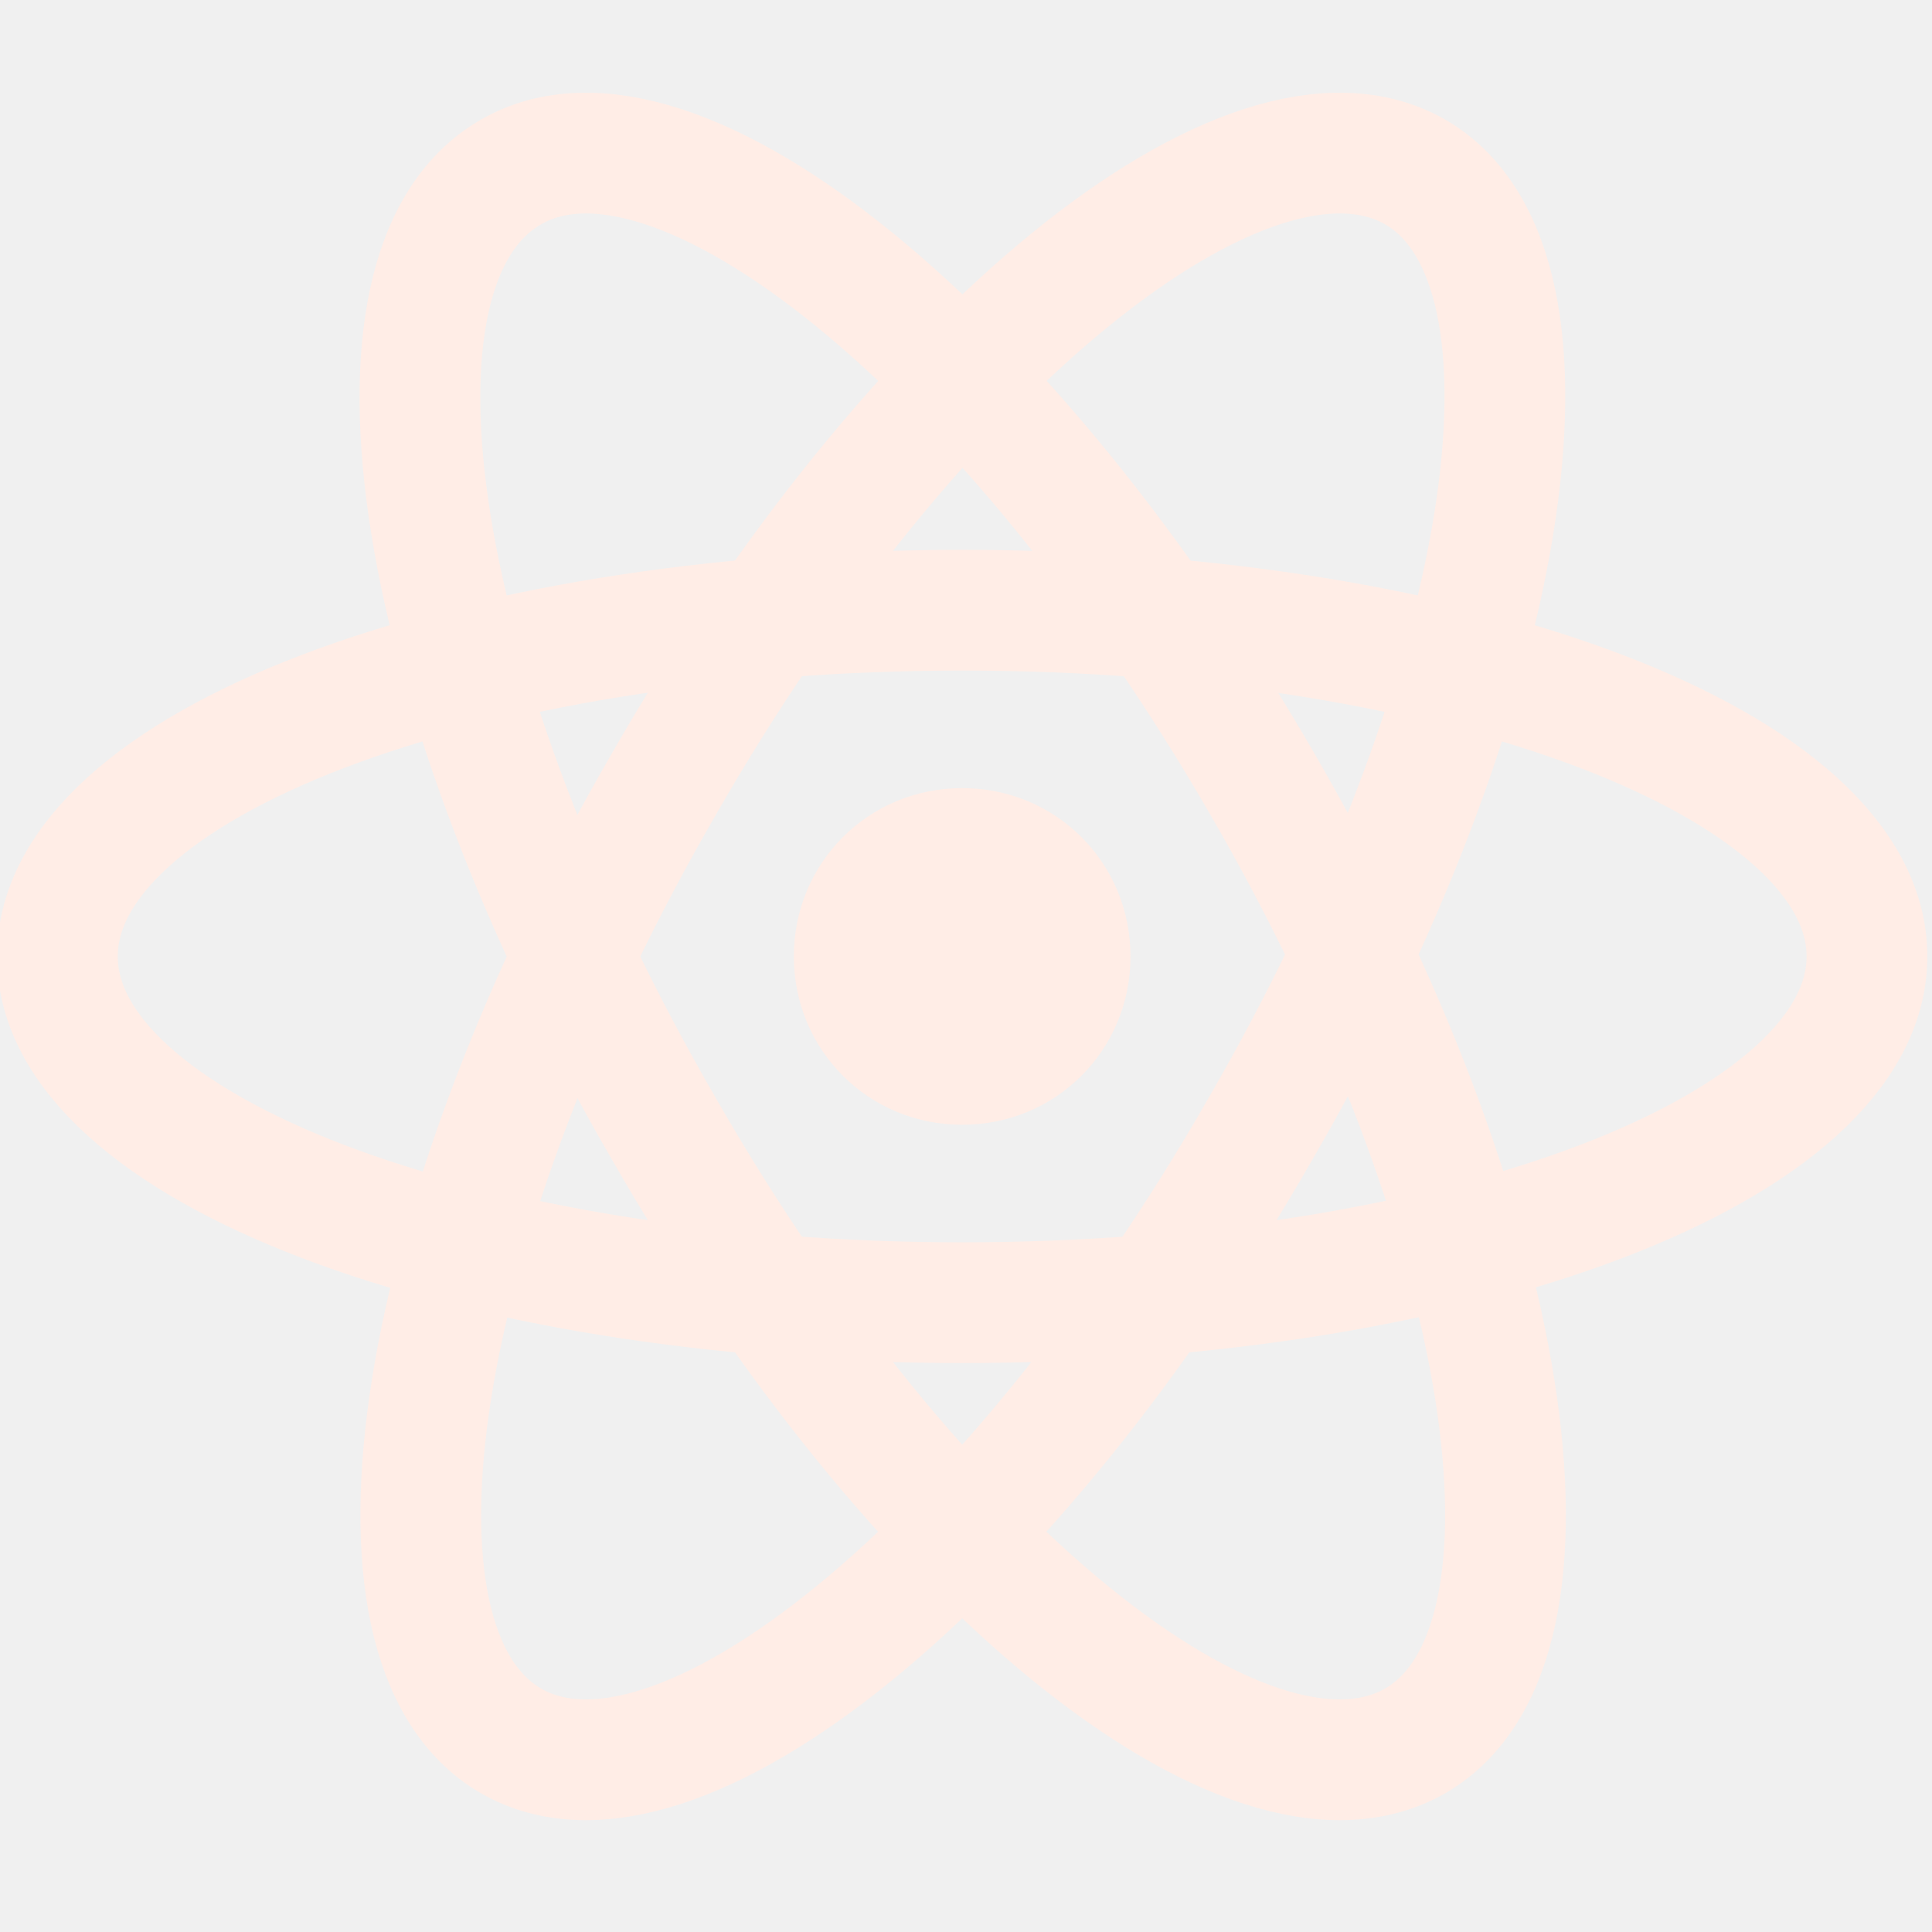
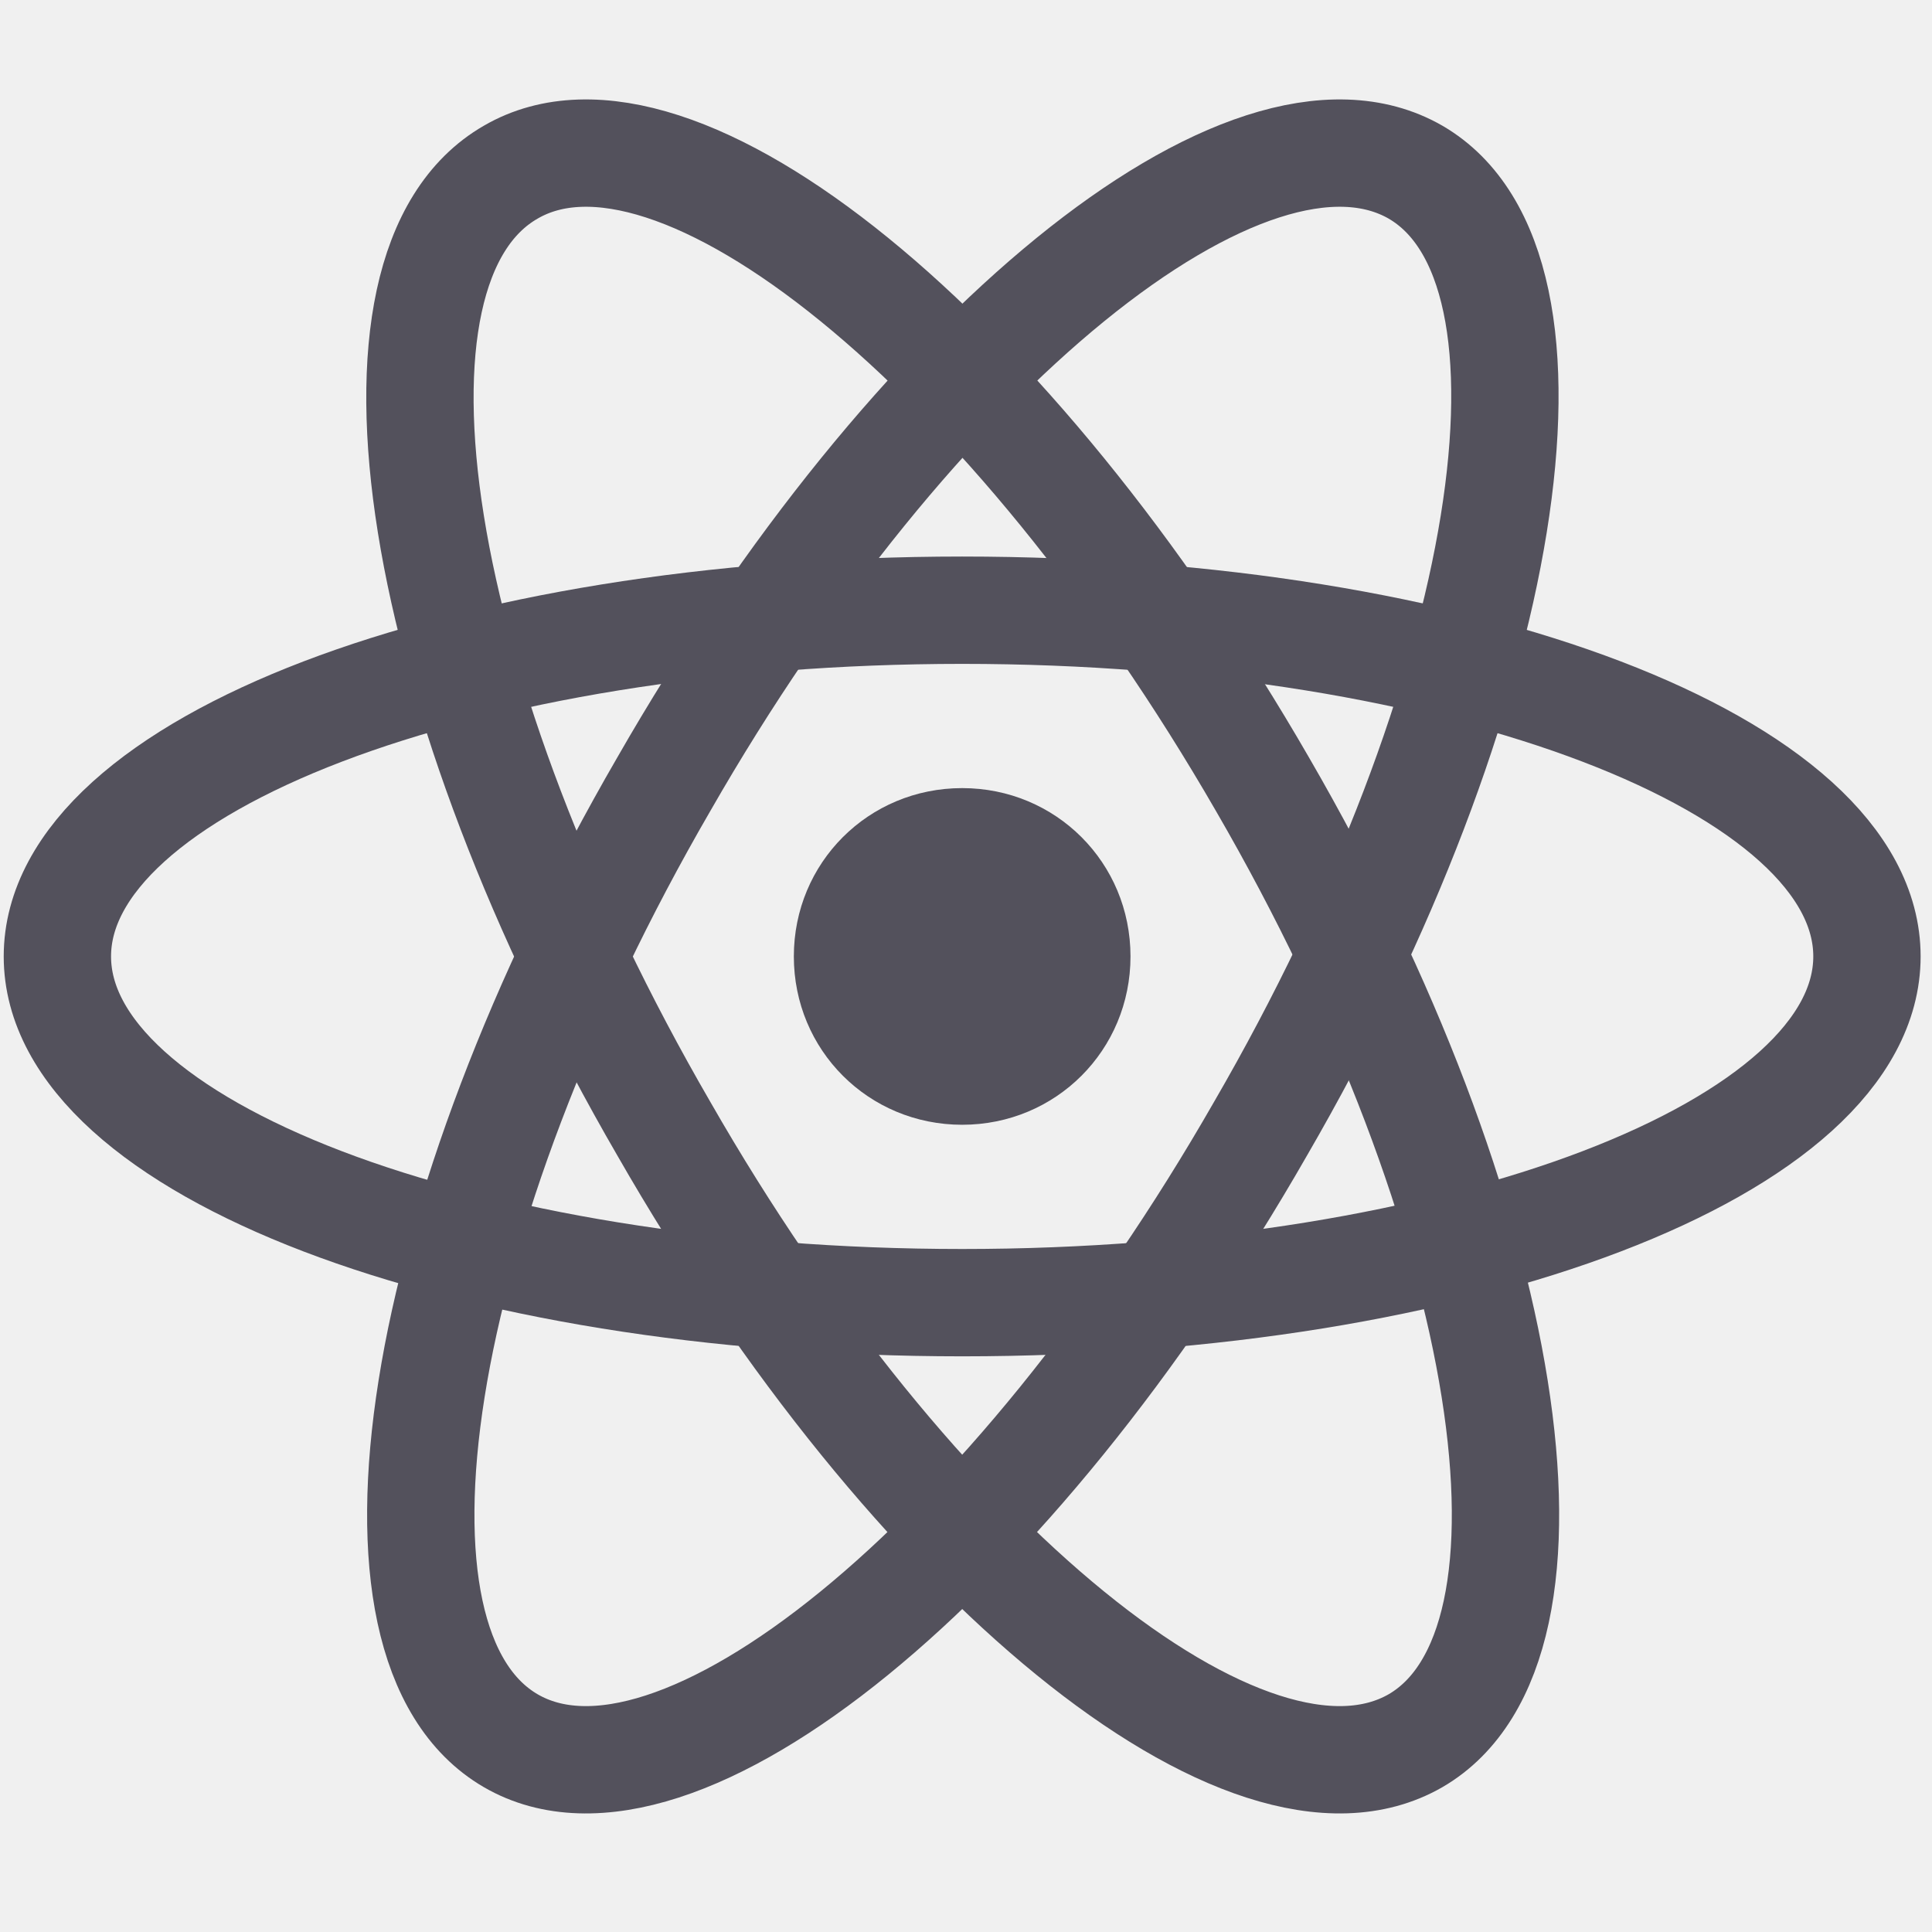
- <svg xmlns="http://www.w3.org/2000/svg" width="50" height="50" viewBox="0 0 80 80" fill="none">
-   <g clip-path="url(#clip0_108_389)">
-     <path d="M39.842 46.574C43.723 46.574 46.812 43.485 46.812 39.604C46.812 35.723 43.723 32.634 39.842 32.634C35.96 32.634 32.871 35.723 32.871 39.604C32.871 43.485 35.96 46.574 39.842 46.574Z" fill="#FFEDE6" />
-     <path d="M39.842 53.941C60.515 53.941 77.307 47.525 77.307 39.604C77.307 31.683 60.515 25.267 39.842 25.267C19.168 25.267 2.376 31.683 2.376 39.604C2.376 47.525 19.168 53.941 39.842 53.941Z" stroke="#FFEDE6" stroke-width="5" />
-     <path d="M27.485 46.733C37.782 64.713 51.723 76.04 58.614 72.079C65.426 68.119 62.654 50.376 52.277 32.475C41.901 14.495 27.96 3.168 21.148 7.129C14.257 11.089 17.109 28.832 27.485 46.733Z" stroke="#FFEDE6" stroke-width="5" />
-     <path d="M27.485 32.475C17.109 50.376 14.337 68.119 21.148 72.079C27.96 76.04 41.901 64.713 52.198 46.733C62.574 28.832 65.426 11.089 58.614 7.129C51.723 3.168 37.782 14.495 27.485 32.475Z" stroke="#FFEDE6" stroke-width="5" />
-   </g>
-   <defs>
-     <clipPath id="clip0_108_389">
-       <rect width="80" height="79.208" fill="white" />
-     </clipPath>
-   </defs>
+ <svg xmlns="http://www.w3.org/2000/svg" width="90" height="90" viewBox="0 0 90 90" fill="none">
+   <path d="M44.822 52.396C49.188 52.396 52.663 48.921 52.663 44.554C52.663 40.188 49.188 36.713 44.822 36.713C40.456 36.713 36.98 40.188 36.98 44.554C36.98 48.921 40.456 52.396 44.822 52.396Z" fill="#53515C" />
+   <path d="M44.822 60.683C68.079 60.683 86.97 53.465 86.97 44.554C86.97 35.644 68.079 28.426 44.822 28.426C21.564 28.426 2.673 35.644 2.673 44.554C2.673 53.465 21.564 60.683 44.822 60.683Z" stroke="#53515C" stroke-width="5" />
+   <path d="M30.921 52.574C42.505 72.802 58.188 85.545 65.941 81.089C73.604 76.634 70.485 56.673 58.812 36.535C47.139 16.307 31.455 3.564 23.792 8.02C16.04 12.475 19.247 32.436 30.921 52.574Z" stroke="#53515C" stroke-width="5" />
+   <path d="M30.921 36.535C19.247 56.673 16.129 76.634 23.792 81.089C31.455 85.545 47.139 72.802 58.723 52.574C70.396 32.436 73.604 12.475 65.941 8.02C58.188 3.564 42.505 16.307 30.921 36.535Z" stroke="#53515C" stroke-width="5" />
</svg>
